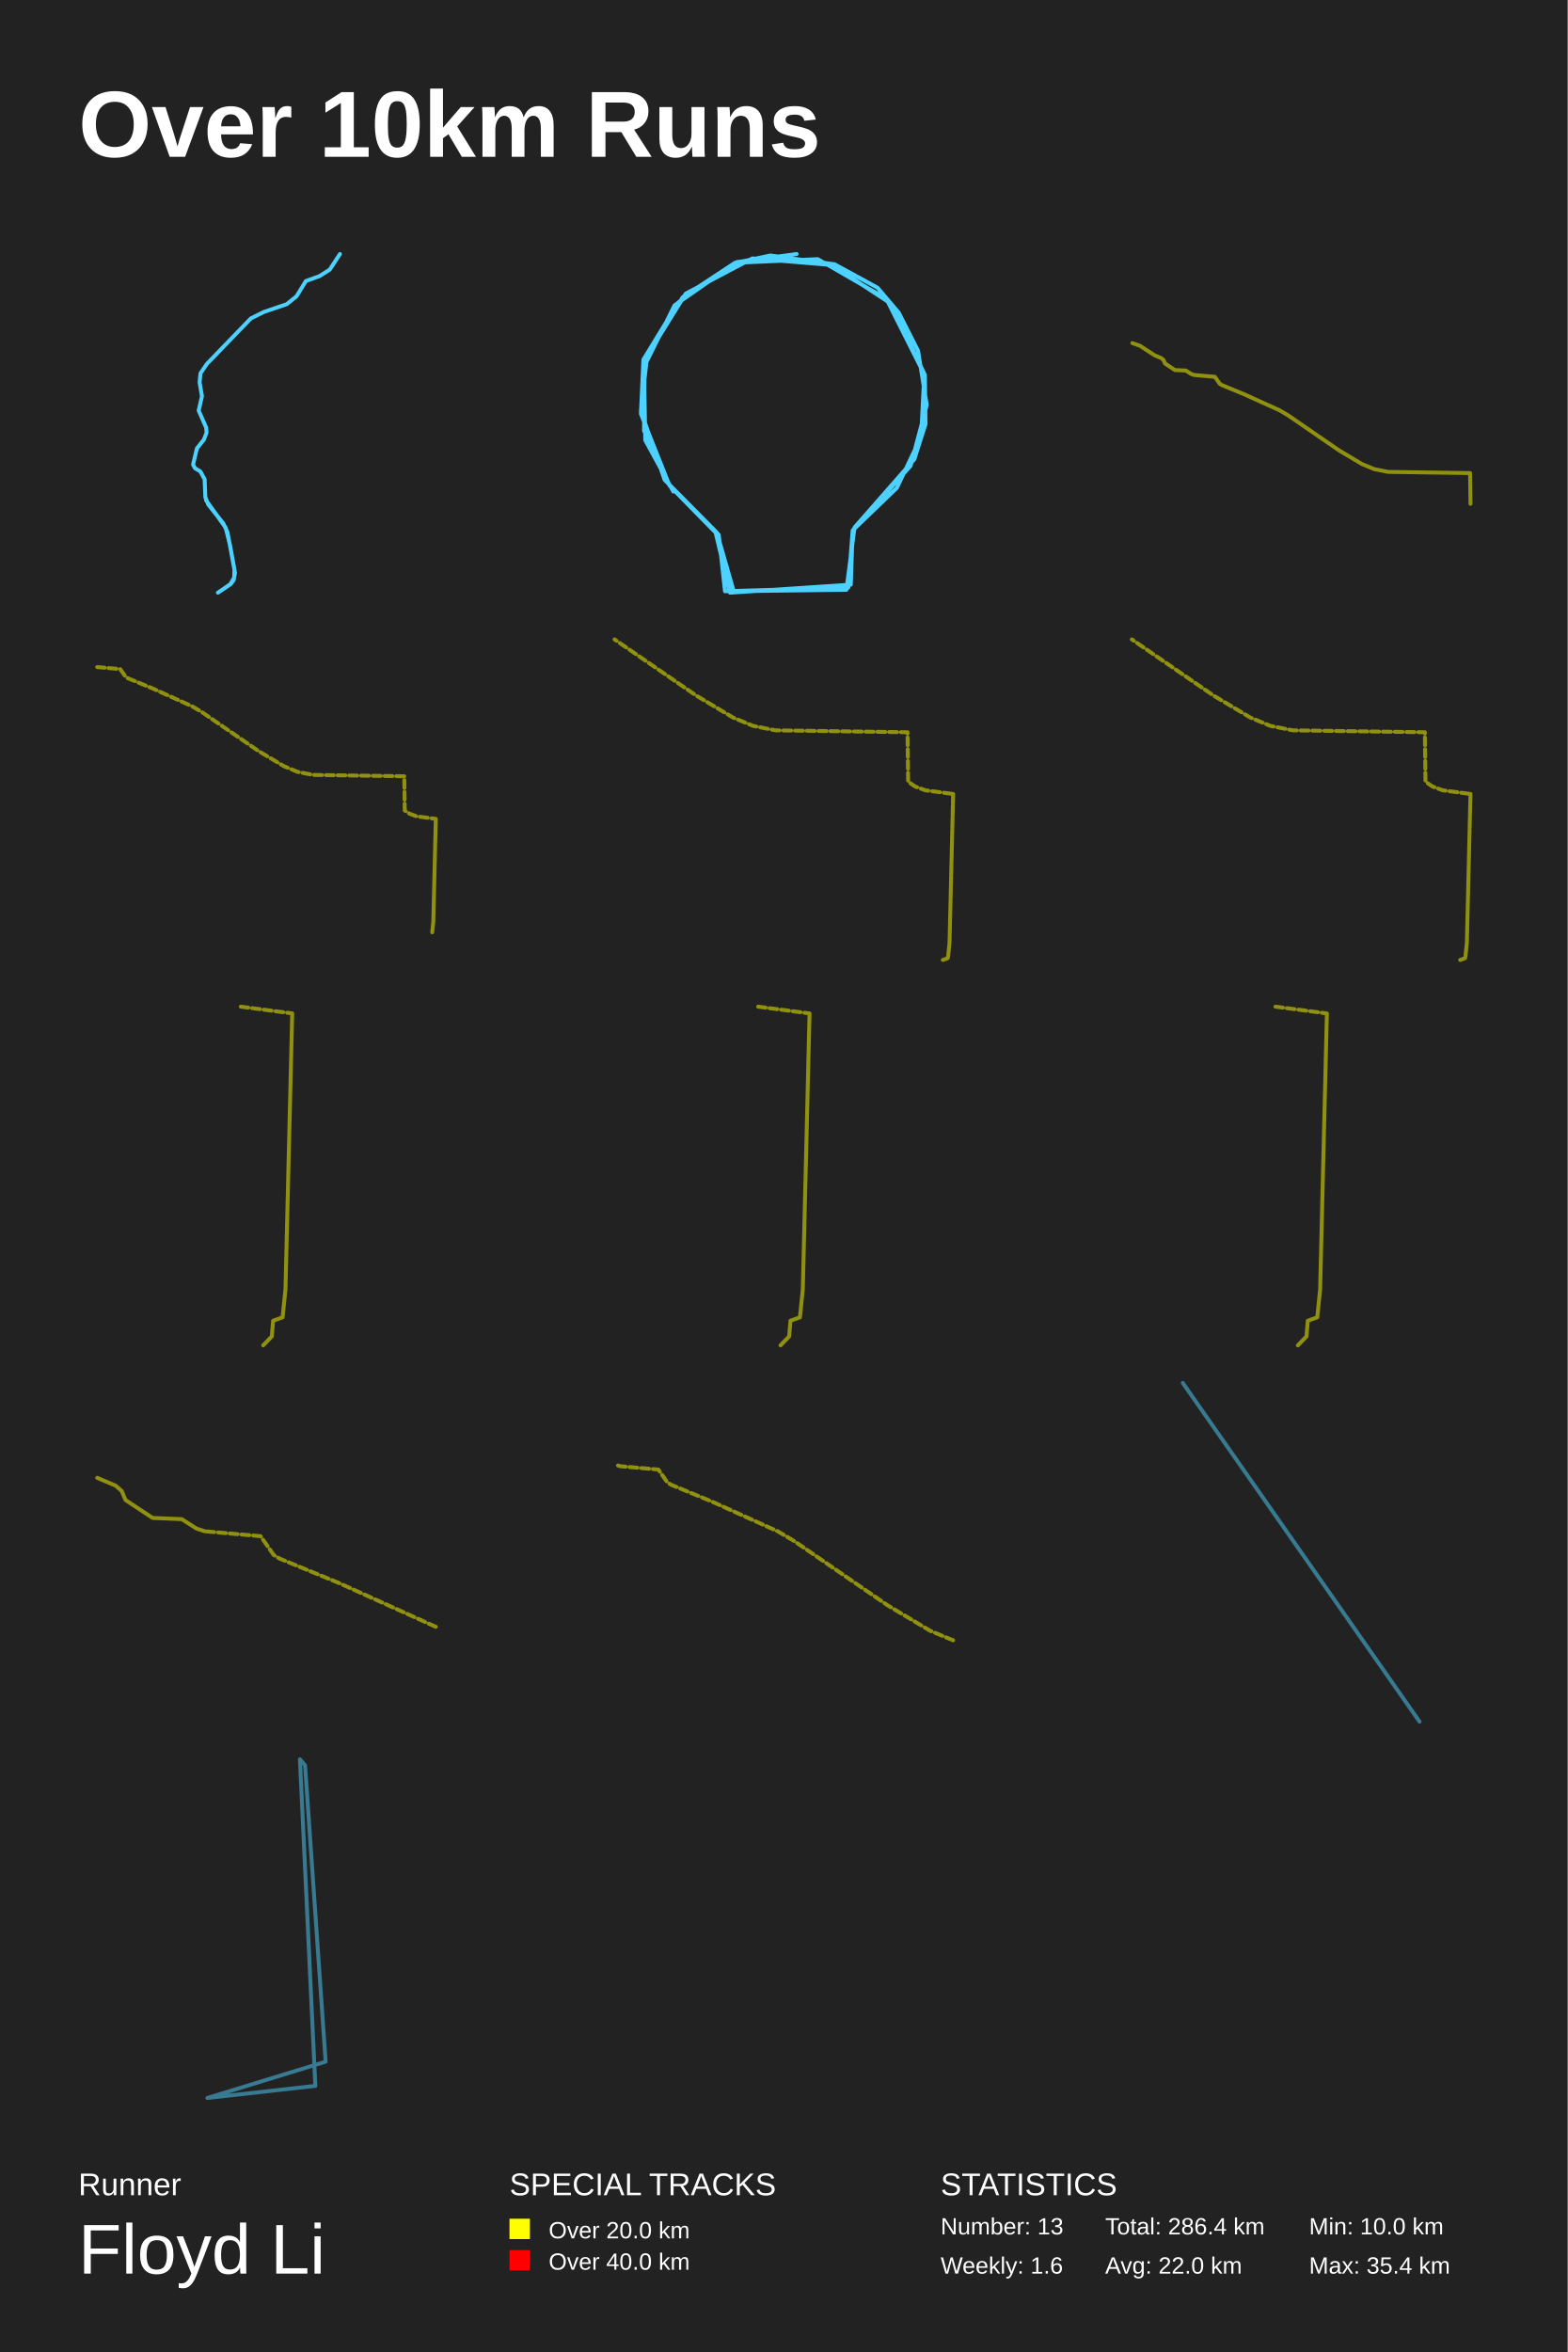
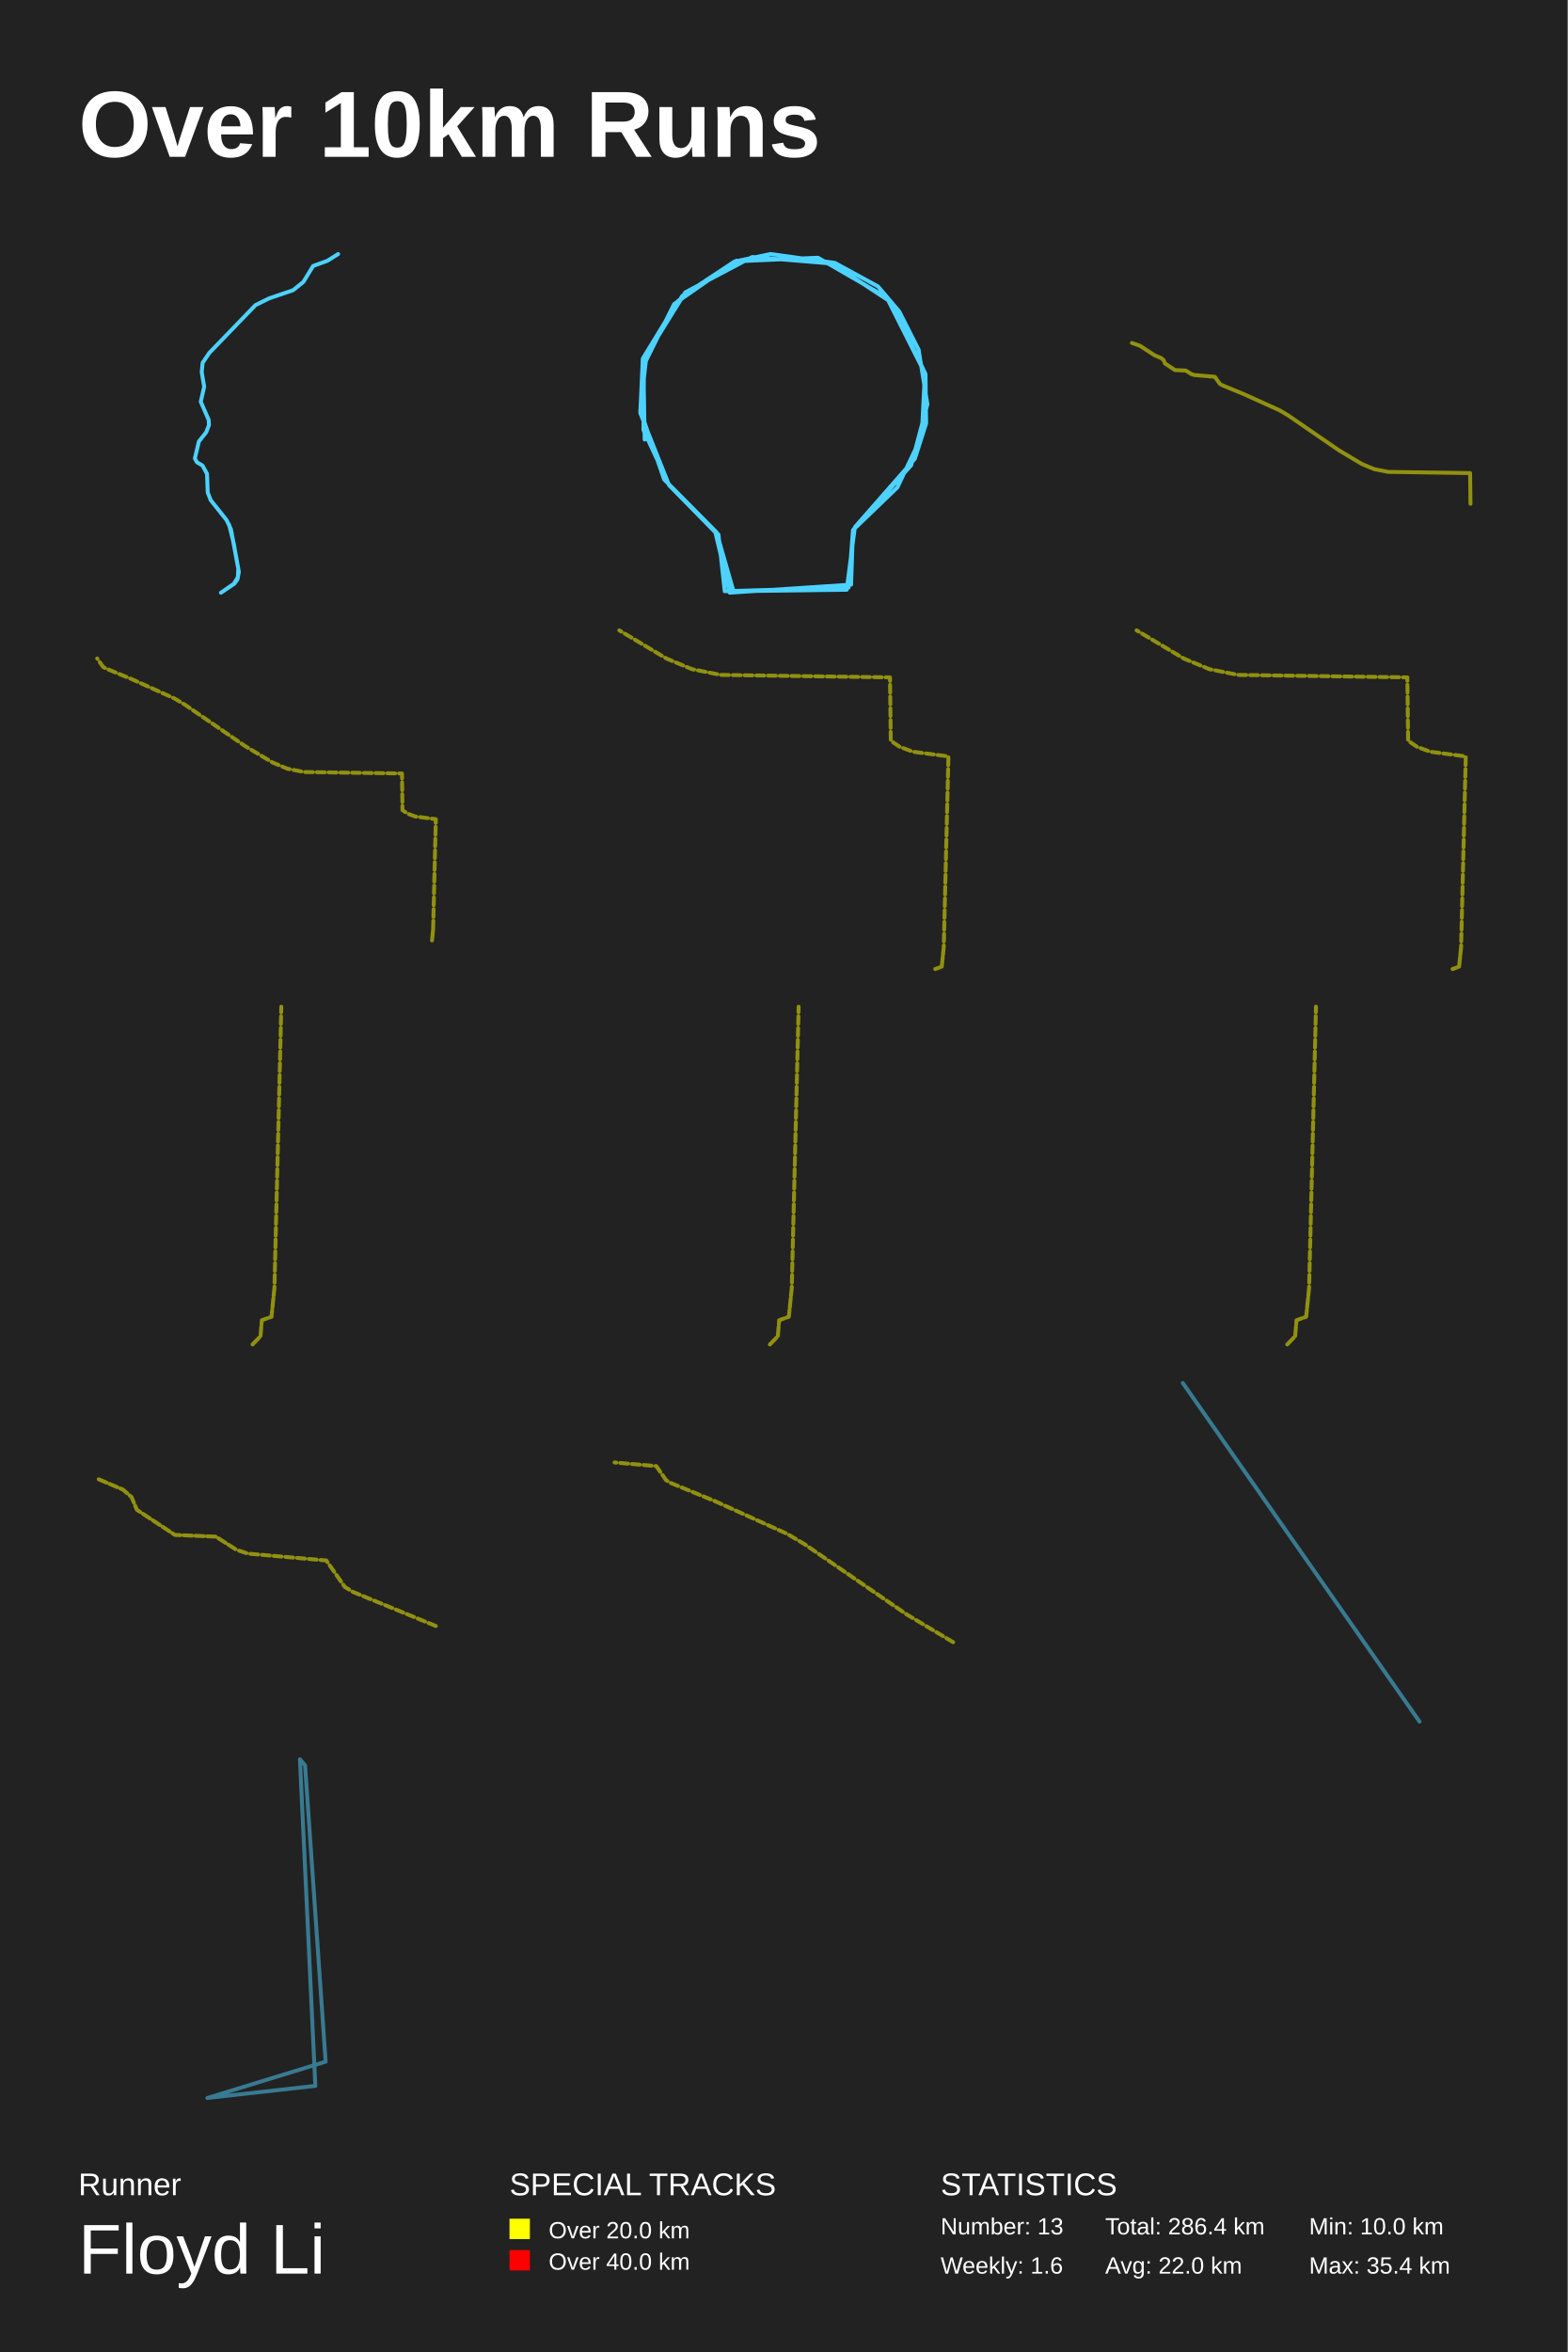
<svg xmlns="http://www.w3.org/2000/svg" baseProfile="full" height="300mm" version="1.1" viewBox="0,0,200,300" width="200mm">
  <defs />
  <rect fill="#222222" height="300" width="200" x="0" y="0" />
  <text fill="#FFFFFF" style="font-size:12px; font-family:Arial; font-weight:bold;" x="10" y="20">Over 10km Runs</text>
  <text fill="#FFFFFF" style="font-size:4px; font-family:Arial" x="10" y="280">Runner</text>
  <text fill="#FFFFFF" style="font-size:9px; font-family:Arial" x="10" y="290">Floyd Li</text>
  <text fill="#FFFFFF" style="font-size:4px; font-family:Arial" x="65" y="280">SPECIAL TRACKS</text>
  <rect fill="yellow" height="2.6" width="2.6" x="65" y="283" />
  <text fill="#FFFFFF" style="font-size:3px; font-family:Arial" x="70" y="285.5">Over 20.0 km</text>
  <rect fill="red" height="2.6" width="2.6" x="65" y="287" />
  <text fill="#FFFFFF" style="font-size:3px; font-family:Arial" x="70" y="289.5">Over 40.0 km</text>
  <text fill="#FFFFFF" style="font-size:4px; font-family:Arial" x="120" y="280">STATISTICS</text>
  <text fill="#FFFFFF" style="font-size:3px; font-family:Arial" x="120" y="285">Number: 13</text>
  <text fill="#FFFFFF" style="font-size:3px; font-family:Arial" x="120" y="290">Weekly: 1.6</text>
  <text fill="#FFFFFF" style="font-size:3px; font-family:Arial" x="141" y="285">Total: 286.4 km</text>
  <text fill="#FFFFFF" style="font-size:3px; font-family:Arial" x="141" y="290">Avg: 22.0 km</text>
  <text fill="#FFFFFF" style="font-size:3px; font-family:Arial" x="167" y="285">Min: 10.0 km</text>
  <text fill="#FFFFFF" style="font-size:3px; font-family:Arial" x="167" y="290">Max: 35.4 km</text>
-   <polyline fill="none" opacity="1" points="26.28,63.795 28.791,67.307 29.351,69.566 29.911,72.665 29.868,73.704 29.38,74.512 27.801,75.6 29.423,74.512 29.81,73.984 29.982,73.078 29.021,67.884 28.49,66.763 26.567,64.356 26.194,63.416 26.108,61.141 25.563,60.135 24.874,59.723 24.63,59.261 25.118,57.2 26.008,56.079 26.352,55.189 26.309,54.562 25.348,52.369 25.764,50.539 25.463,48.774 25.577,47.62 26.395,46.416 32.006,40.612 33.67,39.788 36.583,38.798 37.831,37.792 39.022,35.847 40.758,35.22 42.064,34.395 43.37,32.4" stroke="#4DD2FF" stroke-dasharray="none" stroke-linecap="round" stroke-linejoin="round" stroke-width="0.5" />
-   <polyline fill="none" opacity="1" points="85.898,62.696 82.322,56.151 82.163,46.8 86.056,38.946 93.843,33.522 98.292,32.587 106.475,33.709 111.957,36.701 114.659,39.881 117.122,44.743 118.234,51.663 116.168,59.424 108.779,67.652 108.223,74.945 92.492,75.413 91.697,68.213 84.785,61.2 81.766,52.411 82.561,45.398 87.487,37.449 95.988,32.961 106.157,33.803 113.705,38.759 117.996,47.829 118.075,54.094 116.645,58.582 109.018,67.278 107.985,75.226 93.604,75.413 91.459,67.933 85.341,61.761 82.163,54.935 82.243,45.865 87.089,37.917 93.763,33.522 104.33,33.055 113.07,38.104 117.916,47.735 117.519,55.683 114.42,62.229 108.779,67.652 108.541,74.571 93.128,75.6 91.3,67.933 85.421,61.948 81.766,52.785 82.084,45.865 86.533,38.572 94.001,33.429 101.629,32.4" stroke="#4DD2FF" stroke-dasharray="none" stroke-linecap="round" stroke-linejoin="round" stroke-width="0.5" />
-   <polyline fill="none" opacity="0.5" points="175.319,59.837 173.741,59.18 170.816,57.435 164.354,52.991 163.248,52.334 158.671,50.264 155.882,49.117 155.612,48.951 154.991,48.063 152.356,47.832 151.969,47.703 151.281,47.262 149.904,47.205 148.627,46.361 148.448,45.935 148.16,45.682 147.294,45.314 145.432,44.102 144.4,43.741 145.432,44.102 147.294,45.314 148.16,45.682 148.448,45.935 148.627,46.361 149.904,47.205 151.281,47.262 151.969,47.703 152.356,47.832 154.991,48.063 155.612,48.951 155.882,49.117 158.671,50.264 163.248,52.334 164.354,52.991 170.816,57.435 173.741,59.18 175.319,59.837 177.101,60.19 187.551,60.342 187.6,64.259 187.551,60.342 177.101,60.19 175.319,59.837 173.741,59.18 170.816,57.435 164.354,52.991 163.248,52.334 158.671,50.264 155.882,49.117 155.612,48.951 154.991,48.063 152.356,47.832 151.969,47.703" stroke="yellow" stroke-dasharray="1,0.5" stroke-linecap="round" stroke-linejoin="round" stroke-width="0.5" />
-   <polyline fill="none" opacity="0.5" points="55.6,104.447 55.279,117.574 55.142,118.914 55.279,117.574 55.6,104.447 53.152,104.126 52.249,103.788 51.634,103.371 51.579,99.011 39.946,98.842 37.963,98.449 36.205,97.718 32.95,95.775 25.756,90.828 24.525,90.097 19.43,87.792 16.325,86.515 16.025,86.33 15.334,85.343 12.4,85.086" stroke="yellow" stroke-dasharray="1,0.5" stroke-linecap="round" stroke-linejoin="round" stroke-width="0.5" />
-   <polyline fill="none" opacity="0.5" points="121.6,101.27 121.135,120.271 120.937,122.212 120.283,122.444 120.937,122.212 121.135,120.271 121.6,101.27 118.056,100.805 116.749,100.317 115.858,99.712 115.779,93.401 98.941,93.157 96.07,92.587 93.526,91.529 88.814,88.716 78.4,81.556" stroke="yellow" stroke-dasharray="1,0.5" stroke-linecap="round" stroke-linejoin="round" stroke-width="0.5" />
-   <polyline fill="none" opacity="0.5" points="187.6,101.27 187.135,120.271 186.937,122.212 186.283,122.444 186.937,122.212 187.135,120.271 187.6,101.27 184.056,100.805 182.749,100.317 181.858,99.712 181.779,93.401 164.941,93.157 162.07,92.587 159.526,91.529 154.814,88.716 144.4,81.556" stroke="yellow" stroke-dasharray="1,0.5" stroke-linecap="round" stroke-linejoin="round" stroke-width="0.5" />
-   <polyline fill="none" opacity="0.5" points="37.28,129.261 36.419,164.437 36.052,168.029 34.843,168.459 34.678,170.46 33.579,171.6 34.678,170.46 34.843,168.459 36.052,168.029 36.419,164.437 37.28,129.261 30.72,128.4" stroke="yellow" stroke-dasharray="1,0.5" stroke-linecap="round" stroke-linejoin="round" stroke-width="0.5" />
-   <polyline fill="none" opacity="0.5" points="103.28,129.261 102.419,164.437 102.052,168.029 100.843,168.459 100.678,170.46 99.579,171.6 100.678,170.46 100.843,168.459 102.052,168.029 102.419,164.437 103.28,129.261 96.72,128.4" stroke="yellow" stroke-dasharray="1,0.5" stroke-linecap="round" stroke-linejoin="round" stroke-width="0.5" />
-   <polyline fill="none" opacity="0.5" points="169.28,129.261 168.419,164.437 168.052,168.029 166.843,168.459 166.678,170.46 165.579,171.6 166.678,170.46 166.843,168.459 168.052,168.029 168.419,164.437 169.28,129.261 162.72,128.4" stroke="yellow" stroke-dasharray="1,0.5" stroke-linecap="round" stroke-linejoin="round" stroke-width="0.5" />
-   <polyline fill="none" opacity="0.5" points="55.6,207.504 43.207,201.898 35.655,198.791 34.923,198.342 33.243,195.939 26.107,195.314 25.059,194.962 23.196,193.771 19.47,193.614 16.01,191.329 15.527,190.176 14.745,189.492 12.4,188.496 14.745,189.492 15.527,190.176 16.01,191.329 19.47,193.614 23.196,193.771 25.059,194.962 26.107,195.314" stroke="yellow" stroke-dasharray="1,0.5" stroke-linecap="round" stroke-linejoin="round" stroke-width="0.5" />
-   <polyline fill="none" opacity="0.5" points="121.6,209.224 118.679,208.01 113.269,204.78 101.313,196.559 99.267,195.345 90.8,191.514 85.64,189.392 85.14,189.085 83.992,187.443 79.116,187.016 78.4,186.776" stroke="yellow" stroke-dasharray="1,0.5" stroke-linecap="round" stroke-linejoin="round" stroke-width="0.5" />
-   <polyline fill="none" opacity="0.5" points="150.897,176.4 181.103,219.6 150.897,176.4 181.103,219.6 150.897,176.4 181.103,219.6 150.897,176.4 181.103,219.6 150.897,176.4 181.103,219.6 150.897,176.4 181.103,219.6 150.897,176.4 181.103,219.6 150.897,176.4 181.103,219.6 150.897,176.4 181.103,219.6 150.897,176.4 181.103,219.6 150.897,176.4 181.103,219.6 150.897,176.4 181.103,219.6 150.897,176.4 181.103,219.6 150.897,176.4 181.103,219.6 150.897,176.4 181.103,219.6 150.897,176.4 181.103,219.6 150.897,176.4" stroke="#4DD2FF" stroke-dasharray="1,0.5" stroke-linecap="round" stroke-linejoin="round" stroke-width="0.5" />
-   <polyline fill="none" opacity="0.5" points="40.23,266.057 26.458,267.6 41.542,262.971 38.918,225.171 38.263,224.4 40.23,266.057 26.458,267.6 41.542,262.971 38.918,225.171 38.263,224.4 40.23,266.057 26.458,267.6 41.542,262.971 38.918,225.171 38.263,224.4 40.23,266.057 26.458,267.6 41.542,262.971 38.918,225.171 38.263,224.4 40.23,266.057 26.458,267.6 41.542,262.971 38.918,225.171 38.263,224.4 40.23,266.057 26.458,267.6 41.542,262.971 38.918,225.171 38.263,224.4 40.23,266.057 26.458,267.6 41.542,262.971 38.918,225.171 38.263,224.4 40.23,266.057 26.458,267.6 41.542,262.971 38.918,225.171 38.263,224.4 40.23,266.057 26.458,267.6 41.542,262.971 38.918,225.171 38.263,224.4 40.23,266.057 26.458,267.6 41.542,262.971 38.918,225.171 38.263,224.4 40.23,266.057 26.458,267.6 41.542,262.971 38.918,225.171 38.263,224.4 40.23,266.057 26.458,267.6 41.542,262.971 38.918,225.171 38.263,224.4 40.23,266.057 26.458,267.6" stroke="#4DD2FF" stroke-dasharray="1,0.5" stroke-linecap="round" stroke-linejoin="round" stroke-width="0.5" />
+   <polyline fill="none" opacity="1" points="29.224,66.906 29.81,69.274 30.397,72.523 30.352,73.612 29.84,74.459 28.186,75.6 29.886,74.459 30.292,73.906 30.472,72.955 29.464,67.511 28.908,66.335 26.892,63.811 26.501,62.826 26.411,60.441 25.839,59.386 25.117,58.954 24.861,58.47 25.373,56.309 26.305,55.134 26.666,54.2 26.621,53.543 25.613,51.244 26.049,49.325 25.734,47.475 25.854,46.265 26.711,45.003 32.593,38.918 34.338,38.053 37.392,37.016 38.701,35.962 39.95,33.921 41.77,33.264 43.139,32.4" stroke="#4DD2FF" stroke-dasharray="none" stroke-linecap="round" stroke-linejoin="round" stroke-width="0.5" />
+   <polyline fill="none" opacity="1" points="82.245,56.066 82.086,46.675 85.996,38.786 93.816,33.339 98.284,32.4 106.503,33.527 112.009,36.532 114.722,39.725 117.196,44.609 118.313,51.559 116.238,59.353 108.817,67.618 108.259,74.943 92.459,75.412 91.661,68.181 84.719,61.138 81.687,52.31 82.485,45.266 87.432,37.284 95.97,32.776 106.184,33.621 113.765,38.598 118.074,47.708 118.154,54 116.717,58.508 109.057,67.242 108.019,75.224 93.576,75.412 91.422,67.899 85.278,61.701 82.086,54.845 82.166,45.736 87.033,37.753 93.736,33.339 104.349,32.87 113.126,37.941 117.994,47.614 117.595,55.597 114.483,62.171 108.817,67.618 108.578,74.567 93.098,75.6 91.262,67.899 85.357,61.889 81.687,52.685 82.006,45.736 86.475,38.411 93.975,33.245" stroke="#4DD2FF" stroke-dasharray="none" stroke-linecap="round" stroke-linejoin="round" stroke-width="0.5" />
+   <polyline fill="none" opacity="0.5" points="173.741,59.18 170.816,57.435 164.354,52.991 163.248,52.334 158.671,50.264 155.882,49.117 155.612,48.951 154.991,48.063 152.356,47.832 151.969,47.703 151.281,47.262 149.904,47.205 148.627,46.361 148.448,45.935 148.16,45.682 147.294,45.314 145.432,44.102 144.4,43.741 145.432,44.102 147.294,45.314 148.16,45.682 148.448,45.935 148.627,46.361 149.904,47.205 151.281,47.262 151.969,47.703 152.356,47.832 154.991,48.063 155.612,48.951 155.882,49.117 158.671,50.264 163.248,52.334 164.354,52.991 170.816,57.435 173.741,59.18 175.319,59.837 177.101,60.19 187.551,60.342 187.6,64.259 187.551,60.342 177.101,60.19 175.319,59.837 173.741,59.18 170.816,57.435 164.354,52.991 163.248,52.334 158.671,50.264 155.882,49.117 155.612,48.951 154.991,48.063 152.356,47.832" stroke="yellow" stroke-dasharray="1,0.5" stroke-linecap="round" stroke-linejoin="round" stroke-width="0.5" />
+   <polyline fill="none" opacity="0.5" points="55.255,118.571 55.108,120.009 55.255,118.571 55.6,104.487 52.973,104.143 52.005,103.781 51.345,103.333 51.286,98.655 38.806,98.474 36.678,98.052 34.792,97.268 31.3,95.183 23.582,89.876 22.261,89.092 16.795,86.619 13.464,85.249 13.141,85.051 12.4,83.991" stroke="yellow" stroke-dasharray="1,0.5" stroke-linecap="round" stroke-linejoin="round" stroke-width="0.5" />
+   <polyline fill="none" opacity="0.5" points="120.401,120.817 120.147,123.302 119.311,123.6 120.147,123.302 120.401,120.817 120.997,96.479 116.458,95.883 114.784,95.258 113.643,94.484 113.542,86.4 91.974,86.087 88.297,85.358 85.038,84.003 79.003,80.4" stroke="yellow" stroke-dasharray="1,0.5" stroke-linecap="round" stroke-linejoin="round" stroke-width="0.5" />
+   <polyline fill="none" opacity="0.5" points="186.401,120.817 186.147,123.302 185.311,123.6 186.147,123.302 186.401,120.817 186.997,96.479 182.458,95.883 180.784,95.258 179.643,94.484 179.542,86.4 157.974,86.087 154.297,85.358 151.038,84.003 145.003,80.4" stroke="yellow" stroke-dasharray="1,0.5" stroke-linecap="round" stroke-linejoin="round" stroke-width="0.5" />
+   <polyline fill="none" opacity="0.5" points="35.01,164.291 34.636,167.956 33.402,168.395 33.233,170.437 32.111,171.6 33.233,170.437 33.402,168.395 34.636,167.956 35.01,164.291 35.889,128.4" stroke="yellow" stroke-dasharray="1,0.5" stroke-linecap="round" stroke-linejoin="round" stroke-width="0.5" />
+   <polyline fill="none" opacity="0.5" points="101.01,164.291 100.636,167.956 99.402,168.395 99.233,170.437 98.111,171.6 99.233,170.437 99.402,168.395 100.636,167.956 101.01,164.291 101.889,128.4" stroke="yellow" stroke-dasharray="1,0.5" stroke-linecap="round" stroke-linejoin="round" stroke-width="0.5" />
+   <polyline fill="none" opacity="0.5" points="167.01,164.291 166.636,167.956 165.402,168.395 165.233,170.437 164.111,171.6 165.233,170.437 165.402,168.395 166.636,167.956 167.01,164.291 167.889,128.4" stroke="yellow" stroke-dasharray="1,0.5" stroke-linecap="round" stroke-linejoin="round" stroke-width="0.5" />
+   <polyline fill="none" opacity="0.5" points="55.6,207.396 45.01,203.041 43.984,202.411 41.628,199.041 31.621,198.165 30.151,197.671 27.539,196 22.314,195.781 17.462,192.576 16.785,190.96 15.689,190.001 12.4,188.604 15.689,190.001 16.785,190.96 17.462,192.576 22.314,195.781 27.539,196 30.151,197.671" stroke="yellow" stroke-dasharray="1,0.5" stroke-linecap="round" stroke-linejoin="round" stroke-width="0.5" />
+   <polyline fill="none" opacity="0.5" points="121.6,209.462 115.693,205.936 102.637,196.958 100.403,195.632 91.158,191.45 85.523,189.132 84.977,188.797 83.724,187.004 78.4,186.538" stroke="yellow" stroke-dasharray="1,0.5" stroke-linecap="round" stroke-linejoin="round" stroke-width="0.5" />
+   <polyline fill="none" opacity="0.5" points="181.103,219.6 150.897,176.4 181.103,219.6 150.897,176.4 181.103,219.6 150.897,176.4 181.103,219.6 150.897,176.4 181.103,219.6 150.897,176.4 181.103,219.6 150.897,176.4 181.103,219.6 150.897,176.4 181.103,219.6 150.897,176.4 181.103,219.6 150.897,176.4 181.103,219.6 150.897,176.4 181.103,219.6 150.897,176.4 181.103,219.6 150.897,176.4 181.103,219.6 150.897,176.4 181.103,219.6 150.897,176.4 181.103,219.6 150.897,176.4 181.103,219.6" stroke="#4DD2FF" stroke-dasharray="1,0.5" stroke-linecap="round" stroke-linejoin="round" stroke-width="0.5" />
+   <polyline fill="none" opacity="0.5" points="26.458,267.6 41.542,262.971 38.918,225.171 38.263,224.4 40.23,266.057 26.458,267.6 41.542,262.971 38.918,225.171 38.263,224.4 40.23,266.057 26.458,267.6 41.542,262.971 38.918,225.171 38.263,224.4 40.23,266.057 26.458,267.6 41.542,262.971 38.918,225.171 38.263,224.4 40.23,266.057 26.458,267.6 41.542,262.971 38.918,225.171 38.263,224.4 40.23,266.057 26.458,267.6 41.542,262.971 38.918,225.171 38.263,224.4 40.23,266.057 26.458,267.6 41.542,262.971 38.918,225.171 38.263,224.4 40.23,266.057 26.458,267.6 41.542,262.971 38.918,225.171 38.263,224.4 40.23,266.057 26.458,267.6 41.542,262.971 38.918,225.171 38.263,224.4 40.23,266.057 26.458,267.6 41.542,262.971 38.918,225.171 38.263,224.4 40.23,266.057 26.458,267.6 41.542,262.971 38.918,225.171 38.263,224.4 40.23,266.057 26.458,267.6 41.542,262.971 38.918,225.171 38.263,224.4 40.23,266.057" stroke="#4DD2FF" stroke-dasharray="1,0.5" stroke-linecap="round" stroke-linejoin="round" stroke-width="0.5" />
</svg>
